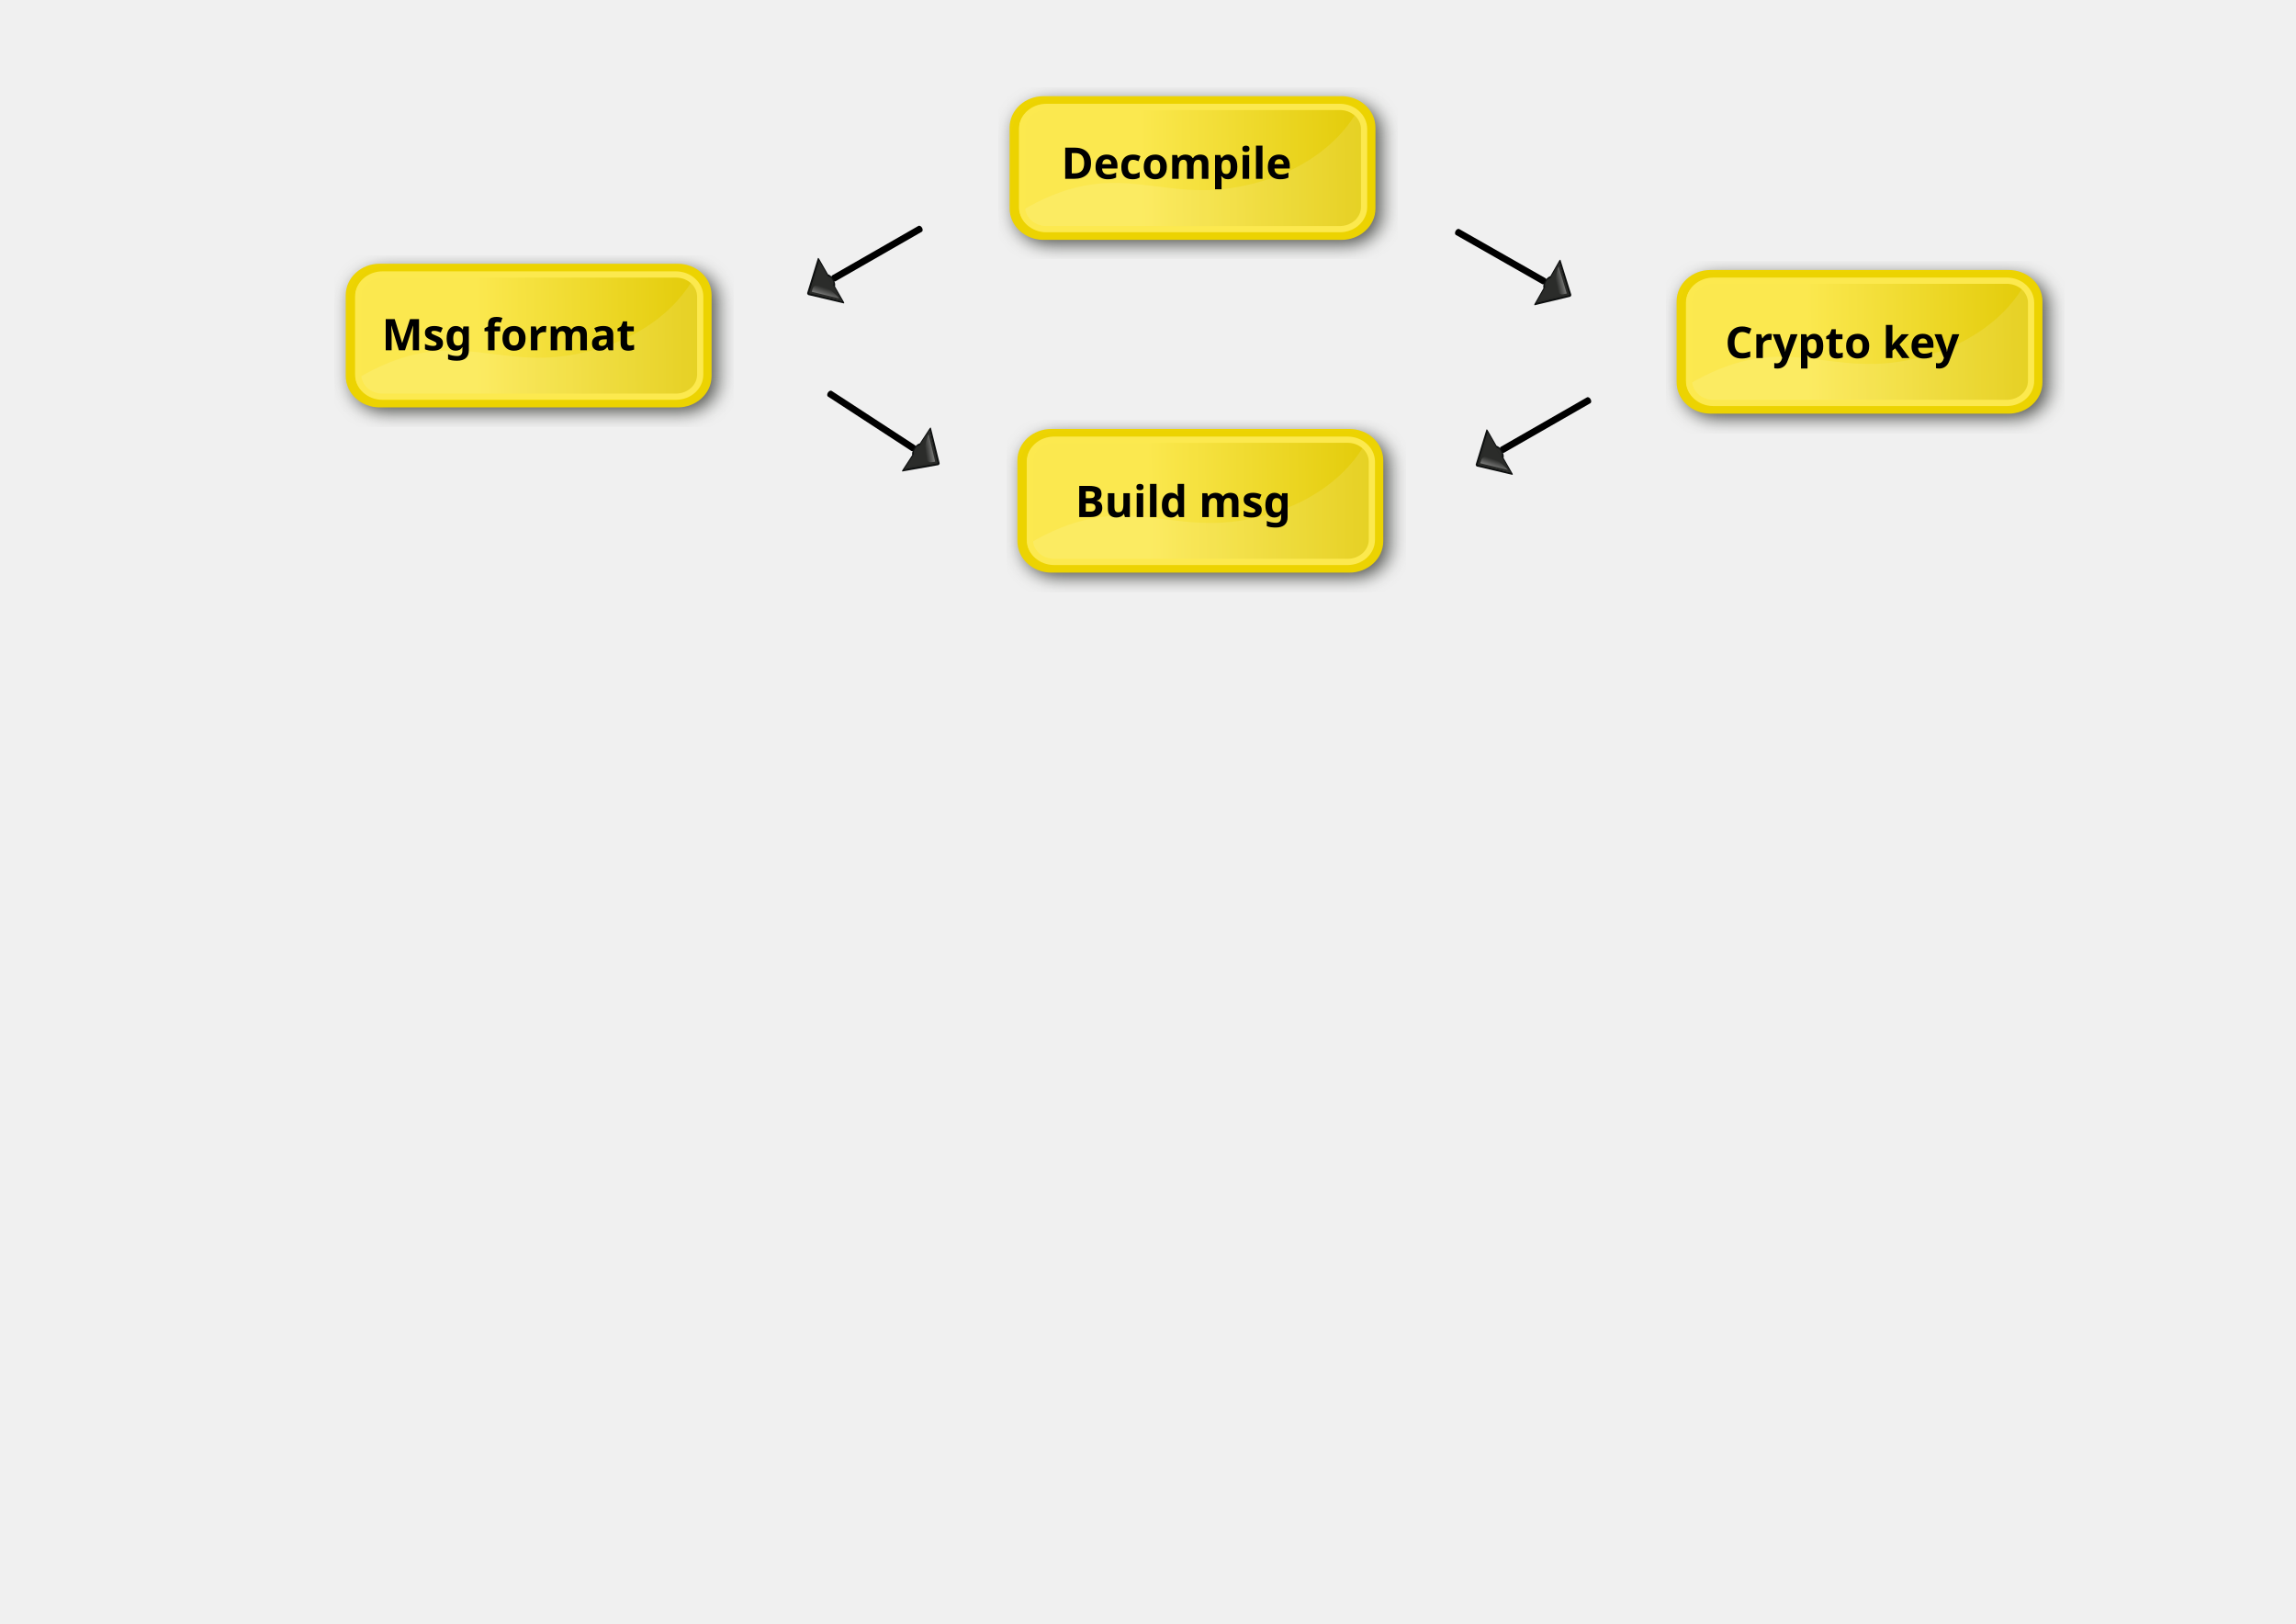
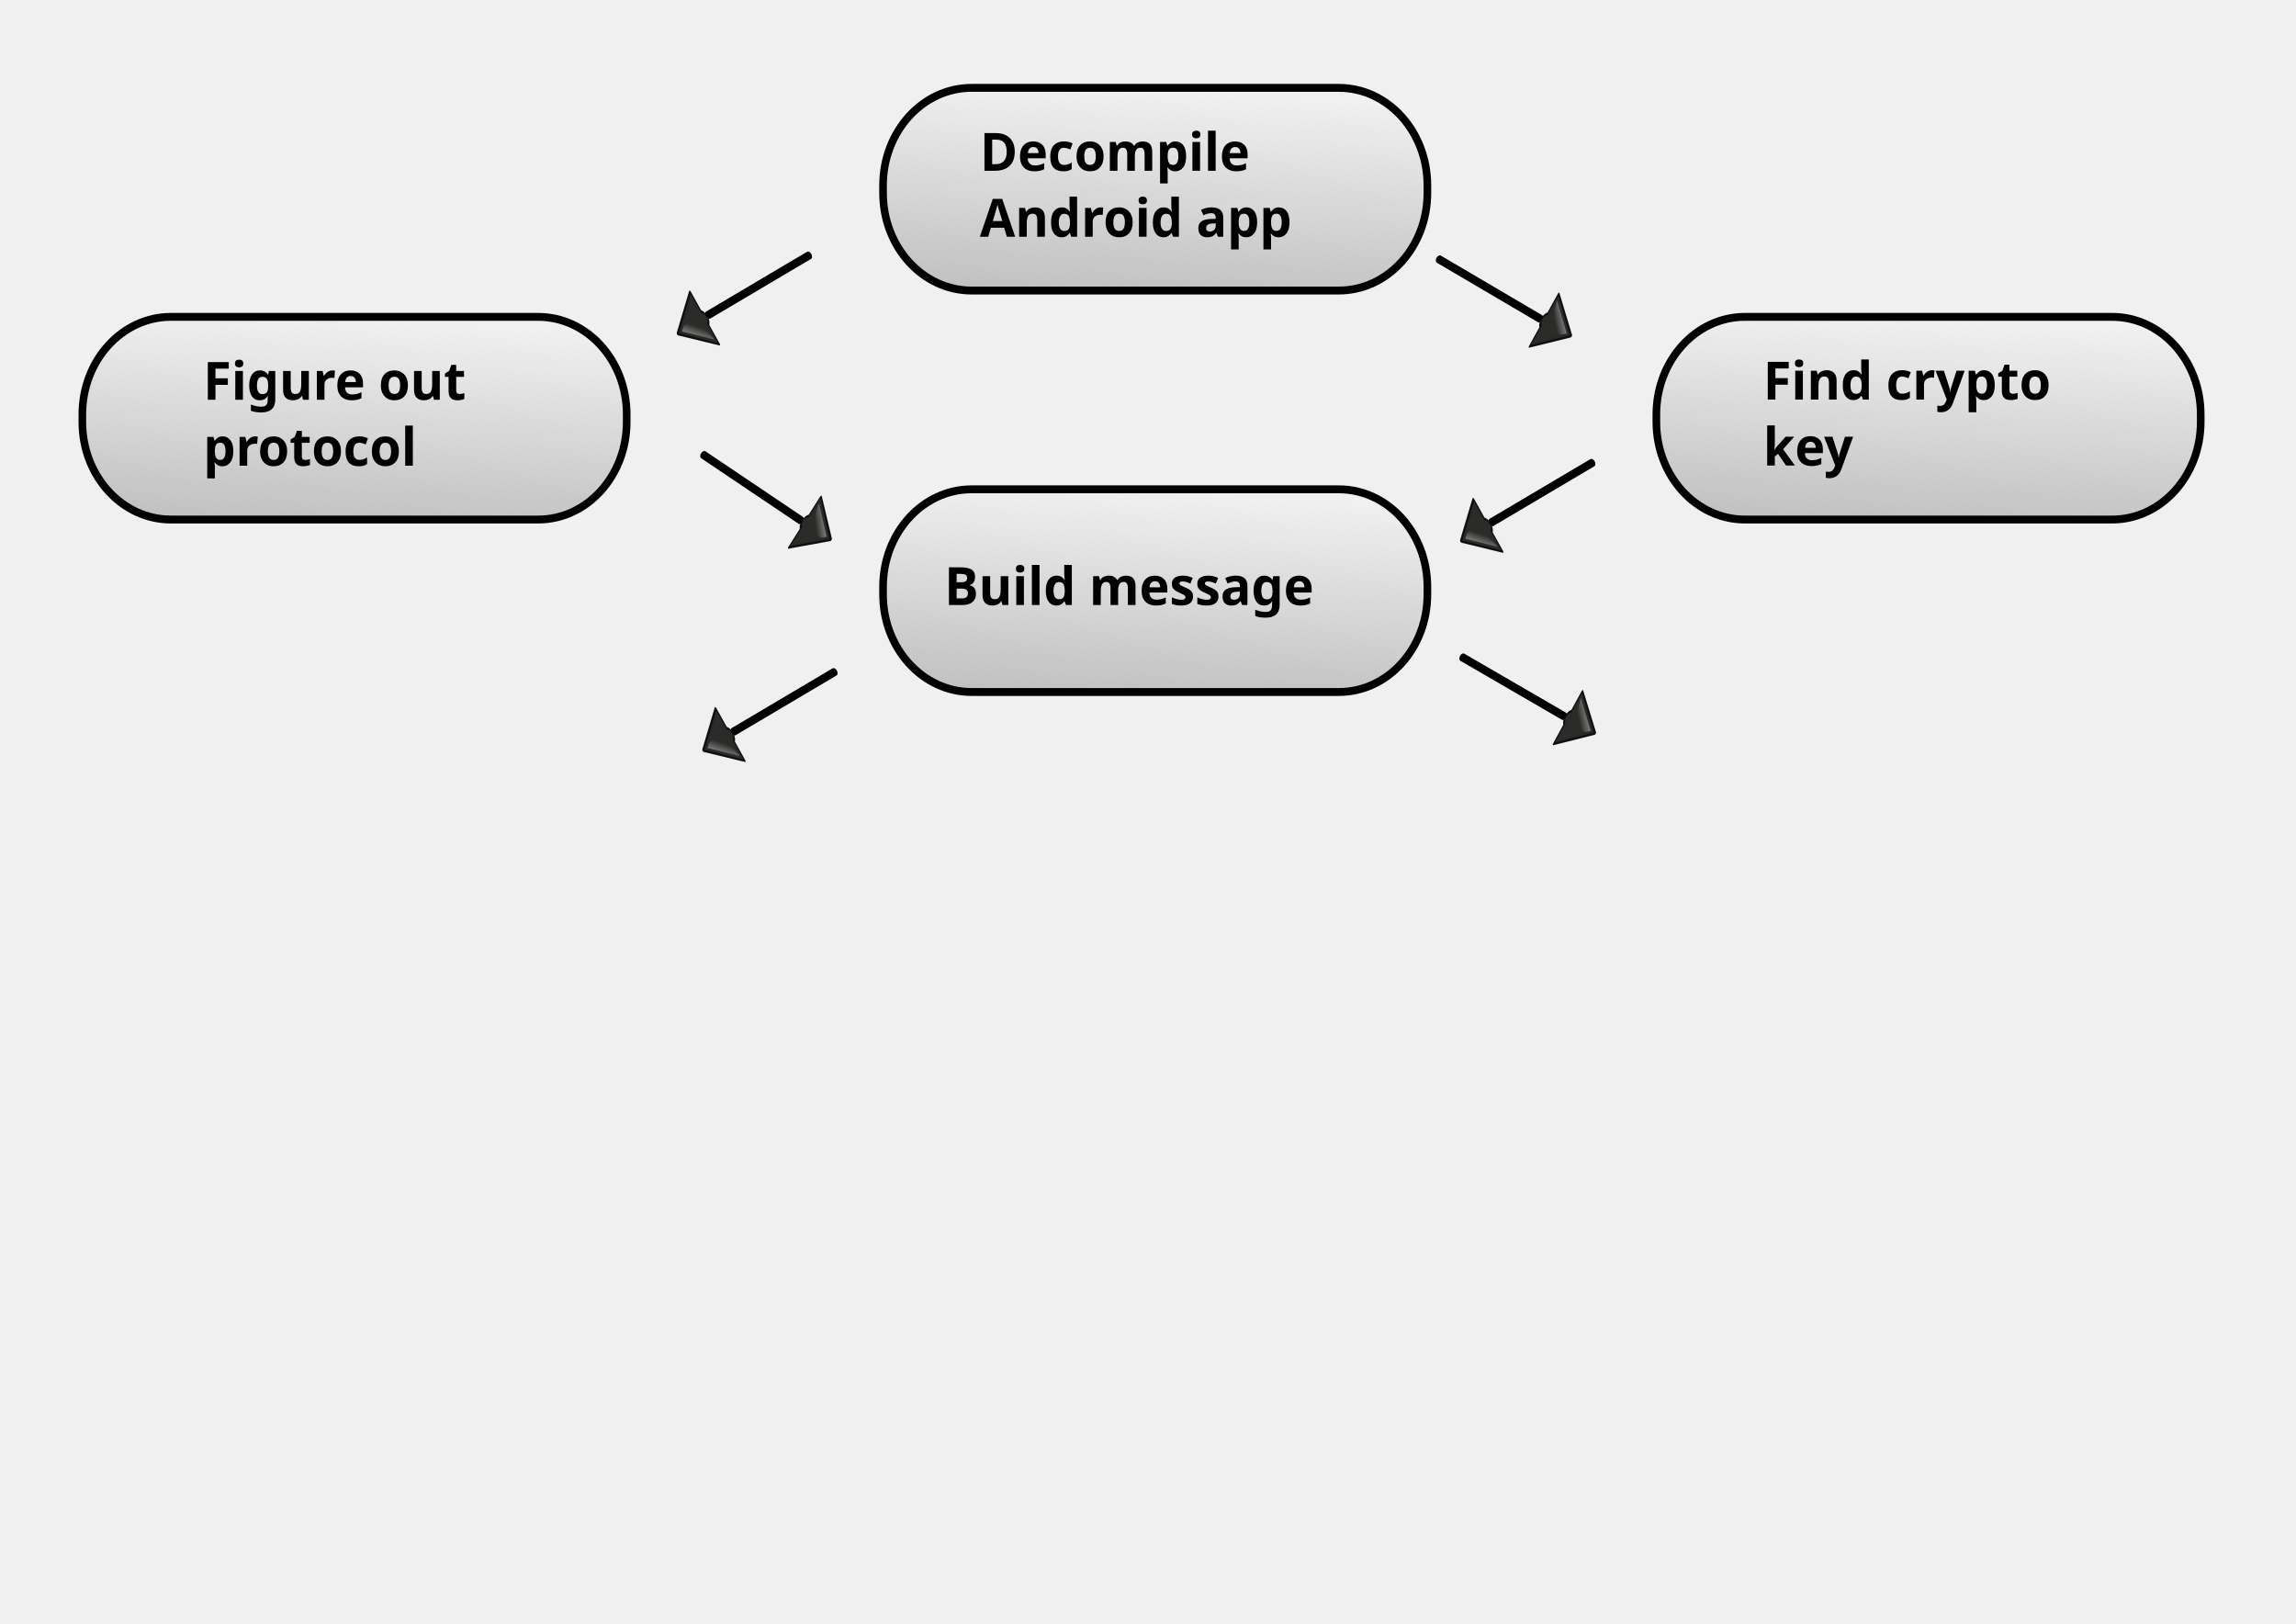
<svg xmlns="http://www.w3.org/2000/svg" xmlns:xlink="http://www.w3.org/1999/xlink" width="297mm" height="210mm" viewBox="0 0 1052.362 744.094" id="svg77456" version="1.1">
  <defs id="defs77458">
-     <filter style="color-interpolation-filters:sRGB" id="filter4523" height="1.278" width="1.119" y="-0.139" x="-0.06">
-       <feGaussianBlur id="feGaussianBlur4525" stdDeviation="6.265" />
-     </filter>
-     <linearGradient id="linearGradient4606" y2="84.148" gradientUnits="userSpaceOnUse" x2="145.71" gradientTransform="matrix(0.6659121,0,0,0.6072515,438.3779,340.3944)" y1="81.648" x1="315.36">
-       <stop id="stop3862" style="stop-color:#e1c900" offset="0" />
-       <stop id="stop3864" style="stop-color:#fce94f" offset="1" />
-     </linearGradient>
-     <filter style="color-interpolation-filters:sRGB" id="filter4523-8" height="1.278" width="1.119" y="-0.139" x="-0.06">
-       <feGaussianBlur id="feGaussianBlur4525-2" stdDeviation="6.265" />
-     </filter>
-     <linearGradient xlink:href="#linearGradient4606" id="linearGradient82049" gradientUnits="userSpaceOnUse" gradientTransform="matrix(0.6659121,0,0,0.6072515,438.3779,340.3944)" x1="315.36" y1="81.648" x2="145.71" y2="84.148" />
-     <filter style="color-interpolation-filters:sRGB" id="filter4523-4" height="1.278" width="1.119" y="-0.139" x="-0.06">
-       <feGaussianBlur id="feGaussianBlur4525-4" stdDeviation="6.265" />
-     </filter>
-     <linearGradient xlink:href="#linearGradient4606" id="linearGradient82074" gradientUnits="userSpaceOnUse" gradientTransform="matrix(0.6659121,0,0,0.6072515,438.3779,340.3944)" x1="315.36" y1="81.648" x2="145.71" y2="84.148" />
-     <linearGradient xlink:href="#linearGradient4606" id="linearGradient82076" gradientUnits="userSpaceOnUse" gradientTransform="matrix(0.6659121,0,0,0.6072515,438.3779,340.3944)" x1="315.36" y1="81.648" x2="145.71" y2="84.148" />
-     <filter style="color-interpolation-filters:sRGB" id="filter4523-89" height="1.278" width="1.119" y="-0.139" x="-0.06">
-       <feGaussianBlur id="feGaussianBlur4525-0" stdDeviation="6.265" />
-     </filter>
-     <linearGradient xlink:href="#linearGradient4606" id="linearGradient82101" gradientUnits="userSpaceOnUse" gradientTransform="matrix(0.6659121,0,0,0.6072515,438.3779,340.3944)" x1="315.36" y1="81.648" x2="145.71" y2="84.148" />
    <linearGradient id="linearGradient3456-4-2" y2="560.49" xlink:href="#linearGradient5003" gradientUnits="userSpaceOnUse" x2="385.62" gradientTransform="translate(-148.57,3.5714)" y1="578.7" x1="376.52" />
    <linearGradient id="linearGradient5003" y2="560.49" gradientUnits="userSpaceOnUse" x2="385.62" gradientTransform="translate(-148.57,3.5714)" y1="578.7" x1="376.52">
      <stop id="stop4966" style="stop-color:#ffffff" offset="0" />
      <stop id="stop4968" style="stop-color:#ffffff;stop-opacity:0" offset="1" />
    </linearGradient>
    <linearGradient id="linearGradient3456-4-2-3" y2="560.49" xlink:href="#linearGradient5003" gradientUnits="userSpaceOnUse" x2="385.62" gradientTransform="translate(-148.57,3.5714)" y1="578.7" x1="376.52" />
    <linearGradient id="linearGradient3456-4-2-9" y2="560.49" xlink:href="#linearGradient5003" gradientUnits="userSpaceOnUse" x2="385.62" gradientTransform="translate(-148.57,3.5714)" y1="578.7" x1="376.52" />
    <linearGradient id="linearGradient3456-4-2-8" y2="560.49" xlink:href="#linearGradient5003" gradientUnits="userSpaceOnUse" x2="385.62" gradientTransform="translate(-148.57,3.5714)" y1="578.7" x1="376.52" />
+     <linearGradient id="linearGradient3456-4-2-98" y2="560.49" xlink:href="#linearGradient5003" gradientUnits="userSpaceOnUse" x2="385.62" gradientTransform="translate(-148.57,3.5714)" y1="578.7" x1="376.52" />
+     <linearGradient id="linearGradient3456-4-2-82" y2="560.49" xlink:href="#linearGradient5003" gradientUnits="userSpaceOnUse" x2="385.62" gradientTransform="translate(-148.57,3.5714)" y1="578.7" x1="376.52" />
+     <linearGradient gradientTransform="matrix(0.5923213,0,0,0.6017069,961.9552,-455.351)" id="linearGradient6633" y2="1341.3" xlink:href="#linearGradient6613" gradientUnits="userSpaceOnUse" x2="-674.72" y1="1666.1" x1="-691.07" />
+     <linearGradient id="linearGradient6613">
+       <stop id="stop6615" style="stop-color:#000000;stop-opacity:.494" offset="0" />
+       <stop id="stop6617" style="stop-color:#000000;stop-opacity:0" offset="1" />
+     </linearGradient>
+     <linearGradient gradientTransform="matrix(0.5923213,0,0,0.6017069,649.098,-381.7796)" id="linearGradient6633-9" y2="1341.3" xlink:href="#linearGradient6613" gradientUnits="userSpaceOnUse" x2="-674.72" y1="1666.1" x1="-691.07" />
+     <linearGradient gradientTransform="matrix(0.5923213,0,0,0.6017069,971.9552,-306.0653)" id="linearGradient6633-8" y2="1341.3" xlink:href="#linearGradient6613" gradientUnits="userSpaceOnUse" x2="-674.72" y1="1666.1" x1="-691.07" />
+     <linearGradient gradientTransform="matrix(0.5923213,0,0,0.6017069,1261.955,-366.7796)" id="linearGradient6633-0" y2="1341.3" xlink:href="#linearGradient6613" gradientUnits="userSpaceOnUse" x2="-674.72" y1="1666.1" x1="-691.07" />
  </defs>
  <g id="layer1" transform="translate(0,-308.2677)">
-     <g id="g82000" transform="translate(-12.85714,-11.42857)">
-       <rect id="rect4582" ry="20" style="opacity:0.99;fill:#555753;stroke:#555753;stroke-width:7.087;stroke-linejoin:round;filter:url(#filter4523)" rx="20" transform="matrix(0.6659121,0,0,0.6072515,-142.3913,339.8346)" height="101.02" width="245.05" y="47.164" x="935.47" />
-       <g id="g81995">
-         <rect id="rect3848" style="opacity:0.99;fill:url(#linearGradient82076);stroke:#edd400;stroke-width:4.507;stroke-linejoin:round" rx="13.318" ry="12.145" height="61.345" width="163.182" y="366.027" x="477.867" />
-         <path id="path3850" style="opacity:0.783;fill:#ffffff;fill-opacity:0.144" d="m 480.863,416.465 c 1.185,4.548 5.554,7.931 10.854,7.931 l 134.075,0 c 6.22,0 11.214,-4.615 11.214,-10.354 l 0,-34.959 c 0,-2.727 -1.152,-5.174 -3.003,-7.02 -0.293,0.504 -0.16,0.383 -0.546,0.99 -0.899,1.415 -2.058,3.091 -3.523,4.925 -1.472,1.828 -3.243,3.814 -5.361,5.872 -1.052,1.026 -2.211,2.071 -3.443,3.121 -1.232,1.044 -2.55,2.095 -3.969,3.139 -1.418,1.038 -2.923,2.065 -4.535,3.079 -1.612,1.014 -3.323,2.022 -5.141,2.988 -1.818,0.959 -3.742,1.882 -5.78,2.769 -2.031,0.887 -4.169,1.719 -6.426,2.502 -2.251,0.783 -4.621,1.512 -7.119,2.168 -2.491,0.656 -5.094,1.239 -7.831,1.743 -2.444,0.455 -4.821,0.795 -7.119,1.032 -2.297,0.231 -4.522,0.364 -6.699,0.425 -2.171,0.055 -4.288,0.043 -6.359,-0.043 -2.078,-0.079 -4.115,-0.213 -6.113,-0.383 -3.995,-0.352 -7.858,-0.856 -11.693,-1.342 -3.836,-0.48 -7.645,-0.953 -11.507,-1.239 -1.931,-0.14 -3.869,-0.237 -5.84,-0.273 -1.971,-0.03 -3.989,0 -6.027,0.121 -2.038,0.121 -4.109,0.34 -6.24,0.656 -2.124,0.316 -4.308,0.729 -6.546,1.281 -2.244,0.553 -4.555,1.227 -6.932,2.053 -2.377,0.826 -4.828,1.816 -7.372,2.963 -2.537,1.148 -5.167,2.465 -7.898,3.978 -0.999,0.553 -2.091,1.269 -3.123,1.876 z" />
-         <rect id="rect3856" style="opacity:0.99;fill:none;stroke:#fce94f;stroke-width:2.853;stroke-linejoin:round" rx="11.121" ry="10.141" height="56.018" width="156.762" y="368.692" x="481.316" />
-       </g>
+     <text xml:space="preserve" style="font-style:normal;font-weight:normal;font-size:20.831px;line-height:125%;font-family:sans-serif;letter-spacing:0px;word-spacing:0px;fill:#000000;fill-opacity:1;stroke:none;stroke-width:1px;stroke-linecap:butt;stroke-linejoin:miter;stroke-opacity:1" x="450.327" y="393.896" id="text82103" transform="scale(0.9843664,1.015882)">
+       <tspan id="tspan82105" x="450.327" y="393.896" />
+     </text>
+     <g id="g153692" transform="matrix(1.171718,0,0,1.209232,-117.4643,-74.30468)">
+       <rect x="445.676" y="349.673" width="212.934" height="76.808" rx="34.635" style="fill:url(#linearGradient6633);stroke:#000000;stroke-width:2.985" ry="36.965" id="rect4849" />
+       <text id="text82113" y="381.094" x="483.549" style="font-style:normal;font-variant:normal;font-weight:bold;font-stretch:normal;font-size:20px;line-height:125%;font-family:sans-serif;-inkscape-font-specification:'sans-serif Bold';letter-spacing:0px;word-spacing:0px;fill:#000000;fill-opacity:1;stroke:none;stroke-width:1px;stroke-linecap:butt;stroke-linejoin:miter;stroke-opacity:1" xml:space="preserve">
+         <tspan y="381.094" x="483.549" id="tspan82115">Decompile</tspan>
+         <tspan id="tspan153648" y="406.094" x="483.549">Android app</tspan>
+       </text>
    </g>
-     <g id="g82000-7" transform="translate(-317.1428,65.35714)">
-       <rect id="rect4582-9" ry="20" style="opacity:0.99;fill:#555753;stroke:#555753;stroke-width:7.087;stroke-linejoin:round;filter:url(#filter4523-8)" rx="20" transform="matrix(0.6659121,0,0,0.6072515,-142.3913,339.8346)" height="101.02" width="245.05" y="47.164" x="935.47" />
-       <g id="g81995-4">
-         <rect id="rect3848-9" style="opacity:0.99;fill:url(#linearGradient82049);stroke:#edd400;stroke-width:4.507;stroke-linejoin:round" rx="13.318" ry="12.145" height="61.345" width="163.182" y="366.027" x="477.867" />
-         <path id="path3850-4" style="opacity:0.783;fill:#ffffff;fill-opacity:0.144" d="m 480.863,416.465 c 1.185,4.548 5.554,7.931 10.854,7.931 l 134.075,0 c 6.22,0 11.214,-4.615 11.214,-10.354 l 0,-34.959 c 0,-2.727 -1.152,-5.174 -3.003,-7.02 -0.293,0.504 -0.16,0.383 -0.546,0.99 -0.899,1.415 -2.058,3.091 -3.523,4.925 -1.472,1.828 -3.243,3.814 -5.361,5.872 -1.052,1.026 -2.211,2.071 -3.443,3.121 -1.232,1.044 -2.55,2.095 -3.969,3.139 -1.418,1.038 -2.923,2.065 -4.535,3.079 -1.612,1.014 -3.323,2.022 -5.141,2.988 -1.818,0.959 -3.742,1.882 -5.78,2.769 -2.031,0.887 -4.169,1.719 -6.426,2.502 -2.251,0.783 -4.621,1.512 -7.119,2.168 -2.491,0.656 -5.094,1.239 -7.831,1.743 -2.444,0.455 -4.821,0.795 -7.119,1.032 -2.297,0.231 -4.522,0.364 -6.699,0.425 -2.171,0.055 -4.288,0.043 -6.359,-0.043 -2.078,-0.079 -4.115,-0.213 -6.113,-0.383 -3.995,-0.352 -7.858,-0.856 -11.693,-1.342 -3.836,-0.48 -7.645,-0.953 -11.507,-1.239 -1.931,-0.14 -3.869,-0.237 -5.84,-0.273 -1.971,-0.03 -3.989,0 -6.027,0.121 -2.038,0.121 -4.109,0.34 -6.24,0.656 -2.124,0.316 -4.308,0.729 -6.546,1.281 -2.244,0.553 -4.555,1.227 -6.932,2.053 -2.377,0.826 -4.828,1.816 -7.372,2.963 -2.537,1.148 -5.167,2.465 -7.898,3.978 -0.999,0.553 -2.091,1.269 -3.123,1.876 z" />
-         <rect id="rect3856-3" style="opacity:0.99;fill:none;stroke:#fce94f;stroke-width:2.853;stroke-linejoin:round" rx="11.121" ry="10.141" height="56.018" width="156.762" y="368.692" x="481.316" />
-       </g>
+     <text xml:space="preserve" style="font-style:normal;font-weight:normal;font-size:23.807px;line-height:125%;font-family:sans-serif;letter-spacing:0px;word-spacing:0px;fill:#000000;fill-opacity:1;stroke:none;stroke-width:1px;stroke-linecap:butt;stroke-linejoin:miter;stroke-opacity:1" x="91.528" y="495.074" id="text82117" transform="scale(0.9843664,1.015882)">
+       <tspan id="tspan82119" x="91.528" y="495.074" />
+     </text>
+     <g id="g153720" transform="matrix(1.171718,0,0,1.209232,-117.8828,-58.32555)">
+       <rect x="132.819" y="423.244" width="212.934" height="76.808" rx="34.635" style="fill:url(#linearGradient6633-9);stroke:#000000;stroke-width:2.985" ry="36.965" id="rect4849-9" />
+       <text id="text82121" y="454.665" x="180.106" style="font-style:normal;font-variant:normal;font-weight:bold;font-stretch:normal;font-size:20px;line-height:125%;font-family:sans-serif;-inkscape-font-specification:'sans-serif Bold';letter-spacing:0px;word-spacing:0px;fill:#000000;fill-opacity:1;stroke:none;stroke-width:1px;stroke-linecap:butt;stroke-linejoin:miter;stroke-opacity:1" xml:space="preserve">
+         <tspan y="454.665" x="180.106" id="tspan82123">Figure out</tspan>
+         <tspan id="tspan153650" y="479.665" x="180.106">protocol</tspan>
+       </text>
    </g>
-     <g id="g82000-9" transform="translate(292.8572,68.21429)">
-       <rect id="rect4582-3" ry="20" style="opacity:0.99;fill:#555753;stroke:#555753;stroke-width:7.087;stroke-linejoin:round;filter:url(#filter4523-4)" rx="20" transform="matrix(0.6659121,0,0,0.6072515,-142.3913,339.8346)" height="101.02" width="245.05" y="47.164" x="935.47" />
-       <g id="g81995-3">
-         <rect id="rect3848-3" style="opacity:0.99;fill:url(#linearGradient82074);stroke:#edd400;stroke-width:4.507;stroke-linejoin:round" rx="13.318" ry="12.145" height="61.345" width="163.182" y="366.027" x="477.867" />
-         <path id="path3850-1" style="opacity:0.783;fill:#ffffff;fill-opacity:0.144" d="m 480.863,416.465 c 1.185,4.548 5.554,7.931 10.854,7.931 l 134.075,0 c 6.22,0 11.214,-4.615 11.214,-10.354 l 0,-34.959 c 0,-2.727 -1.152,-5.174 -3.003,-7.02 -0.293,0.504 -0.16,0.383 -0.546,0.99 -0.899,1.415 -2.058,3.091 -3.523,4.925 -1.472,1.828 -3.243,3.814 -5.361,5.872 -1.052,1.026 -2.211,2.071 -3.443,3.121 -1.232,1.044 -2.55,2.095 -3.969,3.139 -1.418,1.038 -2.923,2.065 -4.535,3.079 -1.612,1.014 -3.323,2.022 -5.141,2.988 -1.818,0.959 -3.742,1.882 -5.78,2.769 -2.031,0.887 -4.169,1.719 -6.426,2.502 -2.251,0.783 -4.621,1.512 -7.119,2.168 -2.491,0.656 -5.094,1.239 -7.831,1.743 -2.444,0.455 -4.821,0.795 -7.119,1.032 -2.297,0.231 -4.522,0.364 -6.699,0.425 -2.171,0.055 -4.288,0.043 -6.359,-0.043 -2.078,-0.079 -4.115,-0.213 -6.113,-0.383 -3.995,-0.352 -7.858,-0.856 -11.693,-1.342 -3.836,-0.48 -7.645,-0.953 -11.507,-1.239 -1.931,-0.14 -3.869,-0.237 -5.84,-0.273 -1.971,-0.03 -3.989,0 -6.027,0.121 -2.038,0.121 -4.109,0.34 -6.24,0.656 -2.124,0.316 -4.308,0.729 -6.546,1.281 -2.244,0.553 -4.555,1.227 -6.932,2.053 -2.377,0.826 -4.828,1.816 -7.372,2.963 -2.537,1.148 -5.167,2.465 -7.898,3.978 -0.999,0.553 -2.091,1.269 -3.123,1.876 z" />
-         <rect id="rect3856-2" style="opacity:0.99;fill:none;stroke:#fce94f;stroke-width:2.853;stroke-linejoin:round" rx="11.121" ry="10.141" height="56.018" width="156.762" y="368.692" x="481.316" />
-       </g>
-     </g>
-     <g id="g82000-94" transform="translate(-9.285701,141.0714)">
-       <rect id="rect4582-5" ry="20" style="opacity:0.99;fill:#555753;stroke:#555753;stroke-width:7.087;stroke-linejoin:round;filter:url(#filter4523-89)" rx="20" transform="matrix(0.6659121,0,0,0.6072515,-142.3913,339.8346)" height="101.02" width="245.05" y="47.164" x="935.47" />
-       <g id="g81995-2">
-         <rect id="rect3848-0" style="opacity:0.99;fill:url(#linearGradient82101);stroke:#edd400;stroke-width:4.507;stroke-linejoin:round" rx="13.318" ry="12.145" height="61.345" width="163.182" y="366.027" x="477.867" />
-         <path id="path3850-0" style="opacity:0.783;fill:#ffffff;fill-opacity:0.144" d="m 480.863,416.465 c 1.185,4.548 5.554,7.931 10.854,7.931 l 134.075,0 c 6.22,0 11.214,-4.615 11.214,-10.354 l 0,-34.959 c 0,-2.727 -1.152,-5.174 -3.003,-7.02 -0.293,0.504 -0.16,0.383 -0.546,0.99 -0.899,1.415 -2.058,3.091 -3.523,4.925 -1.472,1.828 -3.243,3.814 -5.361,5.872 -1.052,1.026 -2.211,2.071 -3.443,3.121 -1.232,1.044 -2.55,2.095 -3.969,3.139 -1.418,1.038 -2.923,2.065 -4.535,3.079 -1.612,1.014 -3.323,2.022 -5.141,2.988 -1.818,0.959 -3.742,1.882 -5.78,2.769 -2.031,0.887 -4.169,1.719 -6.426,2.502 -2.251,0.783 -4.621,1.512 -7.119,2.168 -2.491,0.656 -5.094,1.239 -7.831,1.743 -2.444,0.455 -4.821,0.795 -7.119,1.032 -2.297,0.231 -4.522,0.364 -6.699,0.425 -2.171,0.055 -4.288,0.043 -6.359,-0.043 -2.078,-0.079 -4.115,-0.213 -6.113,-0.383 -3.995,-0.352 -7.858,-0.856 -11.693,-1.342 -3.836,-0.48 -7.645,-0.953 -11.507,-1.239 -1.931,-0.14 -3.869,-0.237 -5.84,-0.273 -1.971,-0.03 -3.989,0 -6.027,0.121 -2.038,0.121 -4.109,0.34 -6.24,0.656 -2.124,0.316 -4.308,0.729 -6.546,1.281 -2.244,0.553 -4.555,1.227 -6.932,2.053 -2.377,0.826 -4.828,1.816 -7.372,2.963 -2.537,1.148 -5.167,2.465 -7.898,3.978 -0.999,0.553 -2.091,1.269 -3.123,1.876 z" />
-         <rect id="rect3856-9" style="opacity:0.99;fill:none;stroke:#fce94f;stroke-width:2.853;stroke-linejoin:round" rx="11.121" ry="10.141" height="56.018" width="156.762" y="368.692" x="481.316" />
-       </g>
-     </g>
-     <text xml:space="preserve" style="font-style:normal;font-weight:normal;font-size:17.5px;line-height:125%;font-family:sans-serif;letter-spacing:0px;word-spacing:0px;fill:#000000;fill-opacity:1;stroke:none;stroke-width:1px;stroke-linecap:butt;stroke-linejoin:miter;stroke-opacity:1;" x="483.571" y="392.362" id="text82103">
-       <tspan id="tspan82105" x="483.571" y="392.362" />
-     </text>
-     <text xml:space="preserve" style="font-style:normal;font-variant:normal;font-weight:bold;font-stretch:normal;font-size:20px;line-height:125%;font-family:sans-serif;-inkscape-font-specification:'sans-serif Bold';letter-spacing:0px;word-spacing:0px;fill:#000000;fill-opacity:1;stroke:none;stroke-width:1px;stroke-linecap:butt;stroke-linejoin:miter;stroke-opacity:1" x="486.429" y="390.219" id="text82113">
-       <tspan id="tspan82115" x="486.429" y="390.219">Decompile</tspan>
-     </text>
-     <text xml:space="preserve" style="font-style:normal;font-weight:normal;font-size:20px;line-height:125%;font-family:sans-serif;letter-spacing:0px;word-spacing:0px;fill:#000000;fill-opacity:1;stroke:none;stroke-width:1px;stroke-linecap:butt;stroke-linejoin:miter;stroke-opacity:1" x="182.143" y="477.362" id="text82117">
-       <tspan id="tspan82119" x="182.143" y="477.362" />
-     </text>
-     <text xml:space="preserve" style="font-style:normal;font-variant:normal;font-weight:bold;font-stretch:normal;font-size:20px;line-height:125%;font-family:sans-serif;-inkscape-font-specification:'sans-serif Bold';letter-spacing:0px;word-spacing:0px;fill:#000000;fill-opacity:1;stroke:none;stroke-width:1px;stroke-linecap:butt;stroke-linejoin:miter;stroke-opacity:1" x="175" y="468.791" id="text82121">
-       <tspan id="tspan82123" x="175" y="468.791">Msg format</tspan>
-     </text>
-     <text xml:space="preserve" style="font-style:normal;font-variant:normal;font-weight:bold;font-stretch:normal;font-size:20px;line-height:125%;font-family:sans-serif;-inkscape-font-specification:'sans-serif Bold';letter-spacing:0px;word-spacing:0px;fill:#000000;fill-opacity:1;stroke:none;stroke-width:1px;stroke-linecap:butt;stroke-linejoin:miter;stroke-opacity:1" x="790.714" y="472.362" id="text82125">
-       <tspan id="tspan82127" x="790.714" y="472.362">Crypto key</tspan>
-     </text>
-     <text xml:space="preserve" style="font-style:normal;font-variant:normal;font-weight:bold;font-stretch:normal;font-size:20px;line-height:125%;font-family:sans-serif;-inkscape-font-specification:'sans-serif Bold';letter-spacing:0px;word-spacing:0px;fill:#000000;fill-opacity:1;stroke:none;stroke-width:1px;stroke-linecap:butt;stroke-linejoin:miter;stroke-opacity:1" x="492.857" y="545.219" id="text82129">
-       <tspan id="tspan82131" x="492.857" y="545.219">Build msg</tspan>
-     </text>
-     <g transform="matrix(0.2055674,-0.1178961,0.1761302,0.3071061,314.3603,337.6424)" id="g76919-01-0">
+     <g transform="matrix(0.240867,-0.1425637,0.2063749,0.3713625,245.0187,333.9832)" id="g76919-01-0">
      <g id="g76916-9-2">
        <path d="m 42.321,335.872 192.071,0" style="fill:none;stroke:#000000;stroke-width:8.781;stroke-linecap:round;stroke-linejoin:round" id="path5049-04-9" />
      </g>
      <g id="g5005-48-9" transform="matrix(1.209702,0,0,1.812426,-269.897,-682.7021)">
        <path id="path5007-98-6" style="opacity:0.99;fill:#292a28;stroke:#0c0e0e;stroke-width:1.892;stroke-linejoin:round" d="m 252.18,544.7 -42.44,17.75 42.44,17.72 0,-13.5 c 2.06,-0.47 3.59,-2.18 3.59,-4.22 0,-2.05 -1.53,-3.79 -3.59,-4.25 l 0,-13.5 z" />
        <path id="path5009-0-8" style="fill:url(#linearGradient3456-4-2);fill-rule:evenodd" d="m 213.84,562.44 c 26.42,-10.89 37.19,16.44 37.19,16.44 l -37.19,-16.44 z" />
        <path id="path5011-15-2" style="opacity:0.99;fill:none;stroke:#292a28;stroke-width:1.776" d="m 214.3,562.44 36.01,-15.02 0.16,30.39 -36.17,-15.37 z" />
      </g>
    </g>
-     <g transform="matrix(-0.205918,-0.1172826,0.1752136,-0.30763,657.5032,545.4134)" id="g76919-01-0-1">
+     <g transform="matrix(-0.2412778,-0.1418218,0.2053009,-0.3719959,647.0854,585.2265)" id="g76919-01-0-1">
      <g id="g76916-9-2-5">
        <path d="m 42.321,335.872 192.071,0" style="fill:none;stroke:#000000;stroke-width:8.781;stroke-linecap:round;stroke-linejoin:round" id="path5049-04-9-5" />
      </g>
      <g id="g5005-48-9-9" transform="matrix(1.209702,0,0,1.812426,-269.897,-682.7021)">
        <path id="path5007-98-6-6" style="opacity:0.99;fill:#292a28;stroke:#0c0e0e;stroke-width:1.892;stroke-linejoin:round" d="m 252.18,544.7 -42.44,17.75 42.44,17.72 0,-13.5 c 2.06,-0.47 3.59,-2.18 3.59,-4.22 0,-2.05 -1.53,-3.79 -3.59,-4.25 l 0,-13.5 z" />
        <path id="path5009-0-8-2" style="fill:url(#linearGradient3456-4-2-3);fill-rule:evenodd" d="m 213.84,562.44 c 26.42,-10.89 37.19,16.44 37.19,16.44 l -37.19,-16.44 z" />
        <path id="path5011-15-2-4" style="opacity:0.99;fill:none;stroke:#292a28;stroke-width:1.776" d="m 214.3,562.44 36.01,-15.02 0.16,30.39 -36.17,-15.37 z" />
      </g>
    </g>
-     <g transform="matrix(0.2055674,-0.1178961,0.1761302,0.3071061,620.7888,416.2138)" id="g76919-01-0-0">
+     <g transform="matrix(0.240867,-0.1425637,0.2063749,0.3713625,604.0665,428.9942)" id="g76919-01-0-0">
      <g id="g76916-9-2-55">
        <path d="m 42.321,335.872 192.071,0" style="fill:none;stroke:#000000;stroke-width:8.781;stroke-linecap:round;stroke-linejoin:round" id="path5049-04-9-1" />
      </g>
      <g id="g5005-48-9-94" transform="matrix(1.209702,0,0,1.812426,-269.897,-682.7021)">
        <path id="path5007-98-6-69" style="opacity:0.99;fill:#292a28;stroke:#0c0e0e;stroke-width:1.892;stroke-linejoin:round" d="m 252.18,544.7 -42.44,17.75 42.44,17.72 0,-13.5 c 2.06,-0.47 3.59,-2.18 3.59,-4.22 0,-2.05 -1.53,-3.79 -3.59,-4.25 l 0,-13.5 z" />
        <path id="path5009-0-8-5" style="fill:url(#linearGradient3456-4-2-9);fill-rule:evenodd" d="m 213.84,562.44 c 26.42,-10.89 37.19,16.44 37.19,16.44 l -37.19,-16.44 z" />
        <path id="path5011-15-2-5" style="opacity:0.99;fill:none;stroke:#292a28;stroke-width:1.776" d="m 214.3,562.44 36.01,-15.02 0.16,30.39 -36.17,-15.37 z" />
      </g>
    </g>
-     <g transform="matrix(-0.1985224,-0.1294075,0.1933275,-0.2965813,361.9701,618.6707)" id="g76919-01-0-3">
+     <g transform="matrix(-0.2326122,-0.1564836,0.2265253,-0.3586356,300.8039,673.8116)" id="g76919-01-0-3">
      <g id="g76916-9-2-7">
        <path d="m 42.321,335.872 192.071,0" style="fill:none;stroke:#000000;stroke-width:8.781;stroke-linecap:round;stroke-linejoin:round" id="path5049-04-9-0" />
      </g>
      <g id="g5005-48-9-4" transform="matrix(1.209702,0,0,1.812426,-269.897,-682.7021)">
        <path id="path5007-98-6-8" style="opacity:0.99;fill:#292a28;stroke:#0c0e0e;stroke-width:1.892;stroke-linejoin:round" d="m 252.18,544.7 -42.44,17.75 42.44,17.72 0,-13.5 c 2.06,-0.47 3.59,-2.18 3.59,-4.22 0,-2.05 -1.53,-3.79 -3.59,-4.25 l 0,-13.5 z" />
        <path id="path5009-0-8-21" style="fill:url(#linearGradient3456-4-2-8);fill-rule:evenodd" d="m 213.84,562.44 c 26.42,-10.89 37.19,16.44 37.19,16.44 l -37.19,-16.44 z" />
        <path id="path5011-15-2-0" style="opacity:0.99;fill:none;stroke:#292a28;stroke-width:1.776" d="m 214.3,562.44 36.01,-15.02 0.16,30.39 -36.17,-15.37 z" />
      </g>
    </g>
+     <g transform="matrix(0.240867,-0.1425637,0.2063749,0.3713625,256.7359,524.869)" id="g76919-01-0-6">
+       <g id="g76916-9-2-6">
+         <path d="m 42.321,335.872 192.071,0" style="fill:none;stroke:#000000;stroke-width:8.781;stroke-linecap:round;stroke-linejoin:round" id="path5049-04-9-8" />
+       </g>
+       <g id="g5005-48-9-8" transform="matrix(1.209702,0,0,1.812426,-269.897,-682.7021)">
+         <path id="path5007-98-6-7" style="opacity:0.99;fill:#292a28;stroke:#0c0e0e;stroke-width:1.892;stroke-linejoin:round" d="m 252.18,544.7 -42.44,17.75 42.44,17.72 0,-13.5 c 2.06,-0.47 3.59,-2.18 3.59,-4.22 0,-2.05 -1.53,-3.79 -3.59,-4.25 l 0,-13.5 z" />
+         <path id="path5009-0-8-0" style="fill:url(#linearGradient3456-4-2-98);fill-rule:evenodd" d="m 213.84,562.44 c 26.42,-10.89 37.19,16.44 37.19,16.44 l -37.19,-16.44 z" />
+         <path id="path5011-15-2-47" style="opacity:0.99;fill:none;stroke:#292a28;stroke-width:1.776" d="m 214.3,562.44 36.01,-15.02 0.16,30.39 -36.17,-15.37 z" />
+       </g>
+     </g>
+     <g transform="matrix(-0.2420538,-0.1404064,0.203252,-0.3731923,658.7466,767.73)" id="g76919-01-0-09">
+       <g id="g76916-9-2-9">
+         <path d="m 42.321,335.872 192.071,0" style="fill:none;stroke:#000000;stroke-width:8.781;stroke-linecap:round;stroke-linejoin:round" id="path5049-04-9-82" />
+       </g>
+       <g id="g5005-48-9-1" transform="matrix(1.209702,0,0,1.812426,-269.897,-682.7021)">
+         <path id="path5007-98-6-80" style="opacity:0.99;fill:#292a28;stroke:#0c0e0e;stroke-width:1.892;stroke-linejoin:round" d="m 252.18,544.7 -42.44,17.75 42.44,17.72 0,-13.5 c 2.06,-0.47 3.59,-2.18 3.59,-4.22 0,-2.05 -1.53,-3.79 -3.59,-4.25 l 0,-13.5 z" />
+         <path id="path5009-0-8-1" style="fill:url(#linearGradient3456-4-2-82);fill-rule:evenodd" d="m 213.84,562.44 c 26.42,-10.89 37.19,16.44 37.19,16.44 l -37.19,-16.44 z" />
+         <path id="path5011-15-2-9" style="opacity:0.99;fill:none;stroke:#292a28;stroke-width:1.776" d="m 214.3,562.44 36.01,-15.02 0.16,30.39 -36.17,-15.37 z" />
+       </g>
+     </g>
+     <g id="g153698" transform="matrix(1.171718,0,0,1.209232,-129.1815,-70.84976)">
+       <text id="text82129" y="542.802" x="479.653" style="font-style:normal;font-variant:normal;font-weight:bold;font-stretch:normal;font-size:20px;line-height:125%;font-family:sans-serif;-inkscape-font-specification:'sans-serif Bold';letter-spacing:0px;word-spacing:0px;fill:#000000;fill-opacity:1;stroke:none;stroke-width:1px;stroke-linecap:butt;stroke-linejoin:miter;stroke-opacity:1" xml:space="preserve">
+         <tspan y="542.802" x="479.653" id="tspan82131">Build message</tspan>
+       </text>
+       <rect x="455.676" y="498.958" width="212.934" height="76.808" rx="34.635" style="fill:url(#linearGradient6633-8);stroke:#000000;stroke-width:2.985" ry="36.965" id="rect4849-2" />
+     </g>
+     <g id="g153686" transform="matrix(1.171718,0,0,1.209232,-114.535,-76.46402)">
+       <text id="text82125" y="469.587" x="787.46" style="font-style:normal;font-variant:normal;font-weight:bold;font-stretch:normal;font-size:20px;line-height:125%;font-family:sans-serif;-inkscape-font-specification:'sans-serif Bold';letter-spacing:0px;word-spacing:0px;fill:#000000;fill-opacity:1;stroke:none;stroke-width:1px;stroke-linecap:butt;stroke-linejoin:miter;stroke-opacity:1" xml:space="preserve">
+         <tspan y="469.587" x="787.46" id="tspan82127">Find crypto</tspan>
+         <tspan id="tspan153664" y="494.587" x="787.46">key</tspan>
+       </text>
+       <rect x="745.676" y="438.244" width="212.934" height="76.808" rx="34.635" style="fill:url(#linearGradient6633-0);stroke:#000000;stroke-width:2.985" ry="36.965" id="rect4849-15" />
+     </g>
  </g>
</svg>
